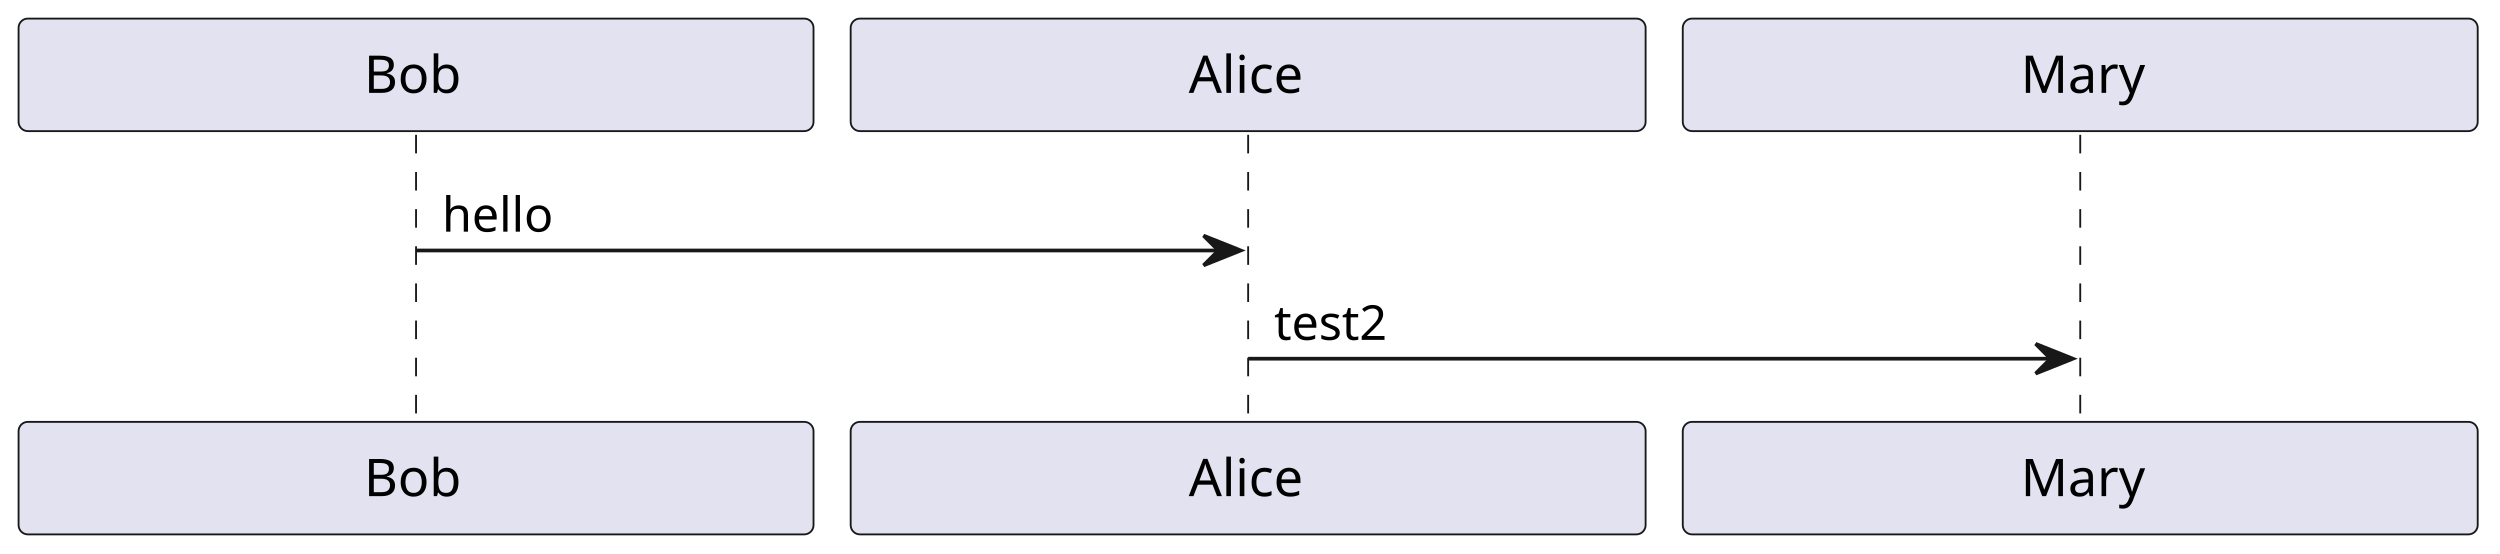
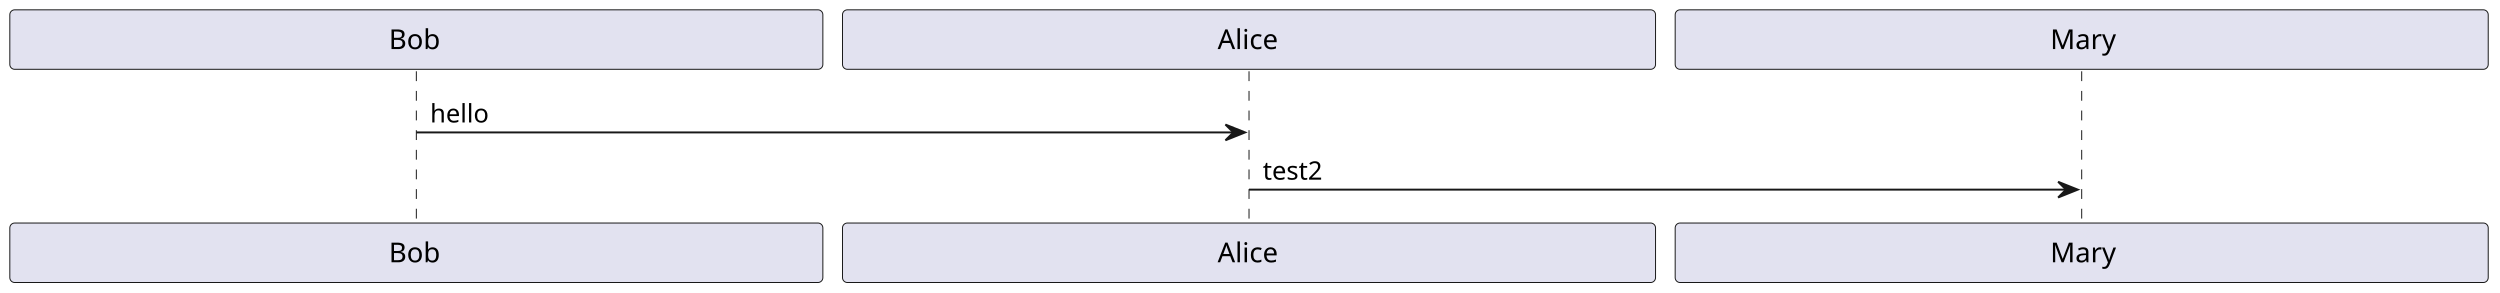
- <svg xmlns="http://www.w3.org/2000/svg" contentStyleType="text/css" height="149px" preserveAspectRatio="none" style="width:673px;height:149px;background:#FFFFFF;" version="1.1" viewBox="0 0 673 149" width="673px" zoomAndPan="magnify">
+ <svg xmlns="http://www.w3.org/2000/svg" contentStyleType="text/css" height="149px" preserveAspectRatio="none" style="width:1273px;height:149px;background:#FFFFFF;" version="1.1" viewBox="0 0 1273 149" width="1273px" zoomAndPan="magnify">
  <defs />
  <g>
-     <line style="stroke:#181818;stroke-width:0.5;stroke-dasharray:5.0,5.0;" x1="112" x2="112" y1="36.297" y2="114.562" />
-     <line style="stroke:#181818;stroke-width:0.5;stroke-dasharray:5.0,5.0;" x1="336" x2="336" y1="36.297" y2="114.562" />
-     <line style="stroke:#181818;stroke-width:0.5;stroke-dasharray:5.0,5.0;" x1="560" x2="560" y1="36.297" y2="114.562" />
-     <rect fill="#E2E2F0" height="30.297" rx="2.5" ry="2.5" style="stroke:#181818;stroke-width:0.5;" width="214" x="5" y="5" />
-     <text fill="#000000" font-family="sans-serif" font-size="14" lengthAdjust="spacing" textLength="28" x="98" y="24.995">Bob</text>
-     <rect fill="#E2E2F0" height="30.297" rx="2.5" ry="2.5" style="stroke:#181818;stroke-width:0.5;" width="214" x="5" y="113.562" />
-     <text fill="#000000" font-family="sans-serif" font-size="14" lengthAdjust="spacing" textLength="28" x="98" y="133.558">Bob</text>
-     <rect fill="#E2E2F0" height="30.297" rx="2.5" ry="2.5" style="stroke:#181818;stroke-width:0.5;" width="214" x="229" y="5" />
-     <text fill="#000000" font-family="sans-serif" font-size="14" lengthAdjust="spacing" textLength="32" x="320" y="24.995">Alice</text>
-     <rect fill="#E2E2F0" height="30.297" rx="2.5" ry="2.5" style="stroke:#181818;stroke-width:0.5;" width="214" x="229" y="113.562" />
-     <text fill="#000000" font-family="sans-serif" font-size="14" lengthAdjust="spacing" textLength="32" x="320" y="133.558">Alice</text>
-     <rect fill="#E2E2F0" height="30.297" rx="2.5" ry="2.5" style="stroke:#181818;stroke-width:0.5;" width="214" x="453" y="5" />
-     <text fill="#000000" font-family="sans-serif" font-size="14" lengthAdjust="spacing" textLength="32" x="544" y="24.995">Mary</text>
-     <rect fill="#E2E2F0" height="30.297" rx="2.5" ry="2.5" style="stroke:#181818;stroke-width:0.5;" width="214" x="453" y="113.562" />
-     <text fill="#000000" font-family="sans-serif" font-size="14" lengthAdjust="spacing" textLength="32" x="544" y="133.558">Mary</text>
-     <polygon fill="#181818" points="324,63.43,334,67.43,324,71.43,328,67.43" style="stroke:#181818;stroke-width:1.0;" />
-     <line style="stroke:#181818;stroke-width:1.0;" x1="112" x2="330" y1="67.43" y2="67.43" />
-     <text fill="#000000" font-family="sans-serif" font-size="13" lengthAdjust="spacing" textLength="30" x="119" y="62.364">hello</text>
-     <polygon fill="#181818" points="548,92.562,558,96.562,548,100.562,552,96.562" style="stroke:#181818;stroke-width:1.0;" />
-     <line style="stroke:#181818;stroke-width:1.0;" x1="336" x2="554" y1="96.562" y2="96.562" />
-     <text fill="#000000" font-family="sans-serif" font-size="13" lengthAdjust="spacing" textLength="33" x="343" y="91.497">test2</text>
+     <line style="stroke:#181818;stroke-width:0.5;stroke-dasharray:5.0,5.0;" x1="212" x2="212" y1="36.297" y2="114.562" />
+     <line style="stroke:#181818;stroke-width:0.5;stroke-dasharray:5.0,5.0;" x1="636" x2="636" y1="36.297" y2="114.562" />
+     <line style="stroke:#181818;stroke-width:0.5;stroke-dasharray:5.0,5.0;" x1="1060" x2="1060" y1="36.297" y2="114.562" />
+     <rect fill="#E2E2F0" height="30.297" rx="2.5" ry="2.5" style="stroke:#181818;stroke-width:0.5;" width="414" x="5" y="5" />
+     <text fill="#000000" font-family="sans-serif" font-size="14" lengthAdjust="spacing" textLength="28" x="198" y="24.995">Bob</text>
+     <rect fill="#E2E2F0" height="30.297" rx="2.5" ry="2.5" style="stroke:#181818;stroke-width:0.5;" width="414" x="5" y="113.562" />
+     <text fill="#000000" font-family="sans-serif" font-size="14" lengthAdjust="spacing" textLength="28" x="198" y="133.558">Bob</text>
+     <rect fill="#E2E2F0" height="30.297" rx="2.5" ry="2.5" style="stroke:#181818;stroke-width:0.5;" width="414" x="429" y="5" />
+     <text fill="#000000" font-family="sans-serif" font-size="14" lengthAdjust="spacing" textLength="32" x="620" y="24.995">Alice</text>
+     <rect fill="#E2E2F0" height="30.297" rx="2.5" ry="2.5" style="stroke:#181818;stroke-width:0.5;" width="414" x="429" y="113.562" />
+     <text fill="#000000" font-family="sans-serif" font-size="14" lengthAdjust="spacing" textLength="32" x="620" y="133.558">Alice</text>
+     <rect fill="#E2E2F0" height="30.297" rx="2.5" ry="2.5" style="stroke:#181818;stroke-width:0.5;" width="414" x="853" y="5" />
+     <text fill="#000000" font-family="sans-serif" font-size="14" lengthAdjust="spacing" textLength="32" x="1044" y="24.995">Mary</text>
+     <rect fill="#E2E2F0" height="30.297" rx="2.5" ry="2.5" style="stroke:#181818;stroke-width:0.5;" width="414" x="853" y="113.562" />
+     <text fill="#000000" font-family="sans-serif" font-size="14" lengthAdjust="spacing" textLength="32" x="1044" y="133.558">Mary</text>
+     <polygon fill="#181818" points="624,63.43,634,67.43,624,71.43,628,67.43" style="stroke:#181818;stroke-width:1.0;" />
+     <line style="stroke:#181818;stroke-width:1.0;" x1="212" x2="630" y1="67.43" y2="67.43" />
+     <text fill="#000000" font-family="sans-serif" font-size="13" lengthAdjust="spacing" textLength="30" x="219" y="62.364">hello</text>
+     <polygon fill="#181818" points="1048,92.562,1058,96.562,1048,100.562,1052,96.562" style="stroke:#181818;stroke-width:1.0;" />
+     <line style="stroke:#181818;stroke-width:1.0;" x1="636" x2="1054" y1="96.562" y2="96.562" />
+     <text fill="#000000" font-family="sans-serif" font-size="13" lengthAdjust="spacing" textLength="33" x="643" y="91.497">test2</text>
  </g>
</svg>
